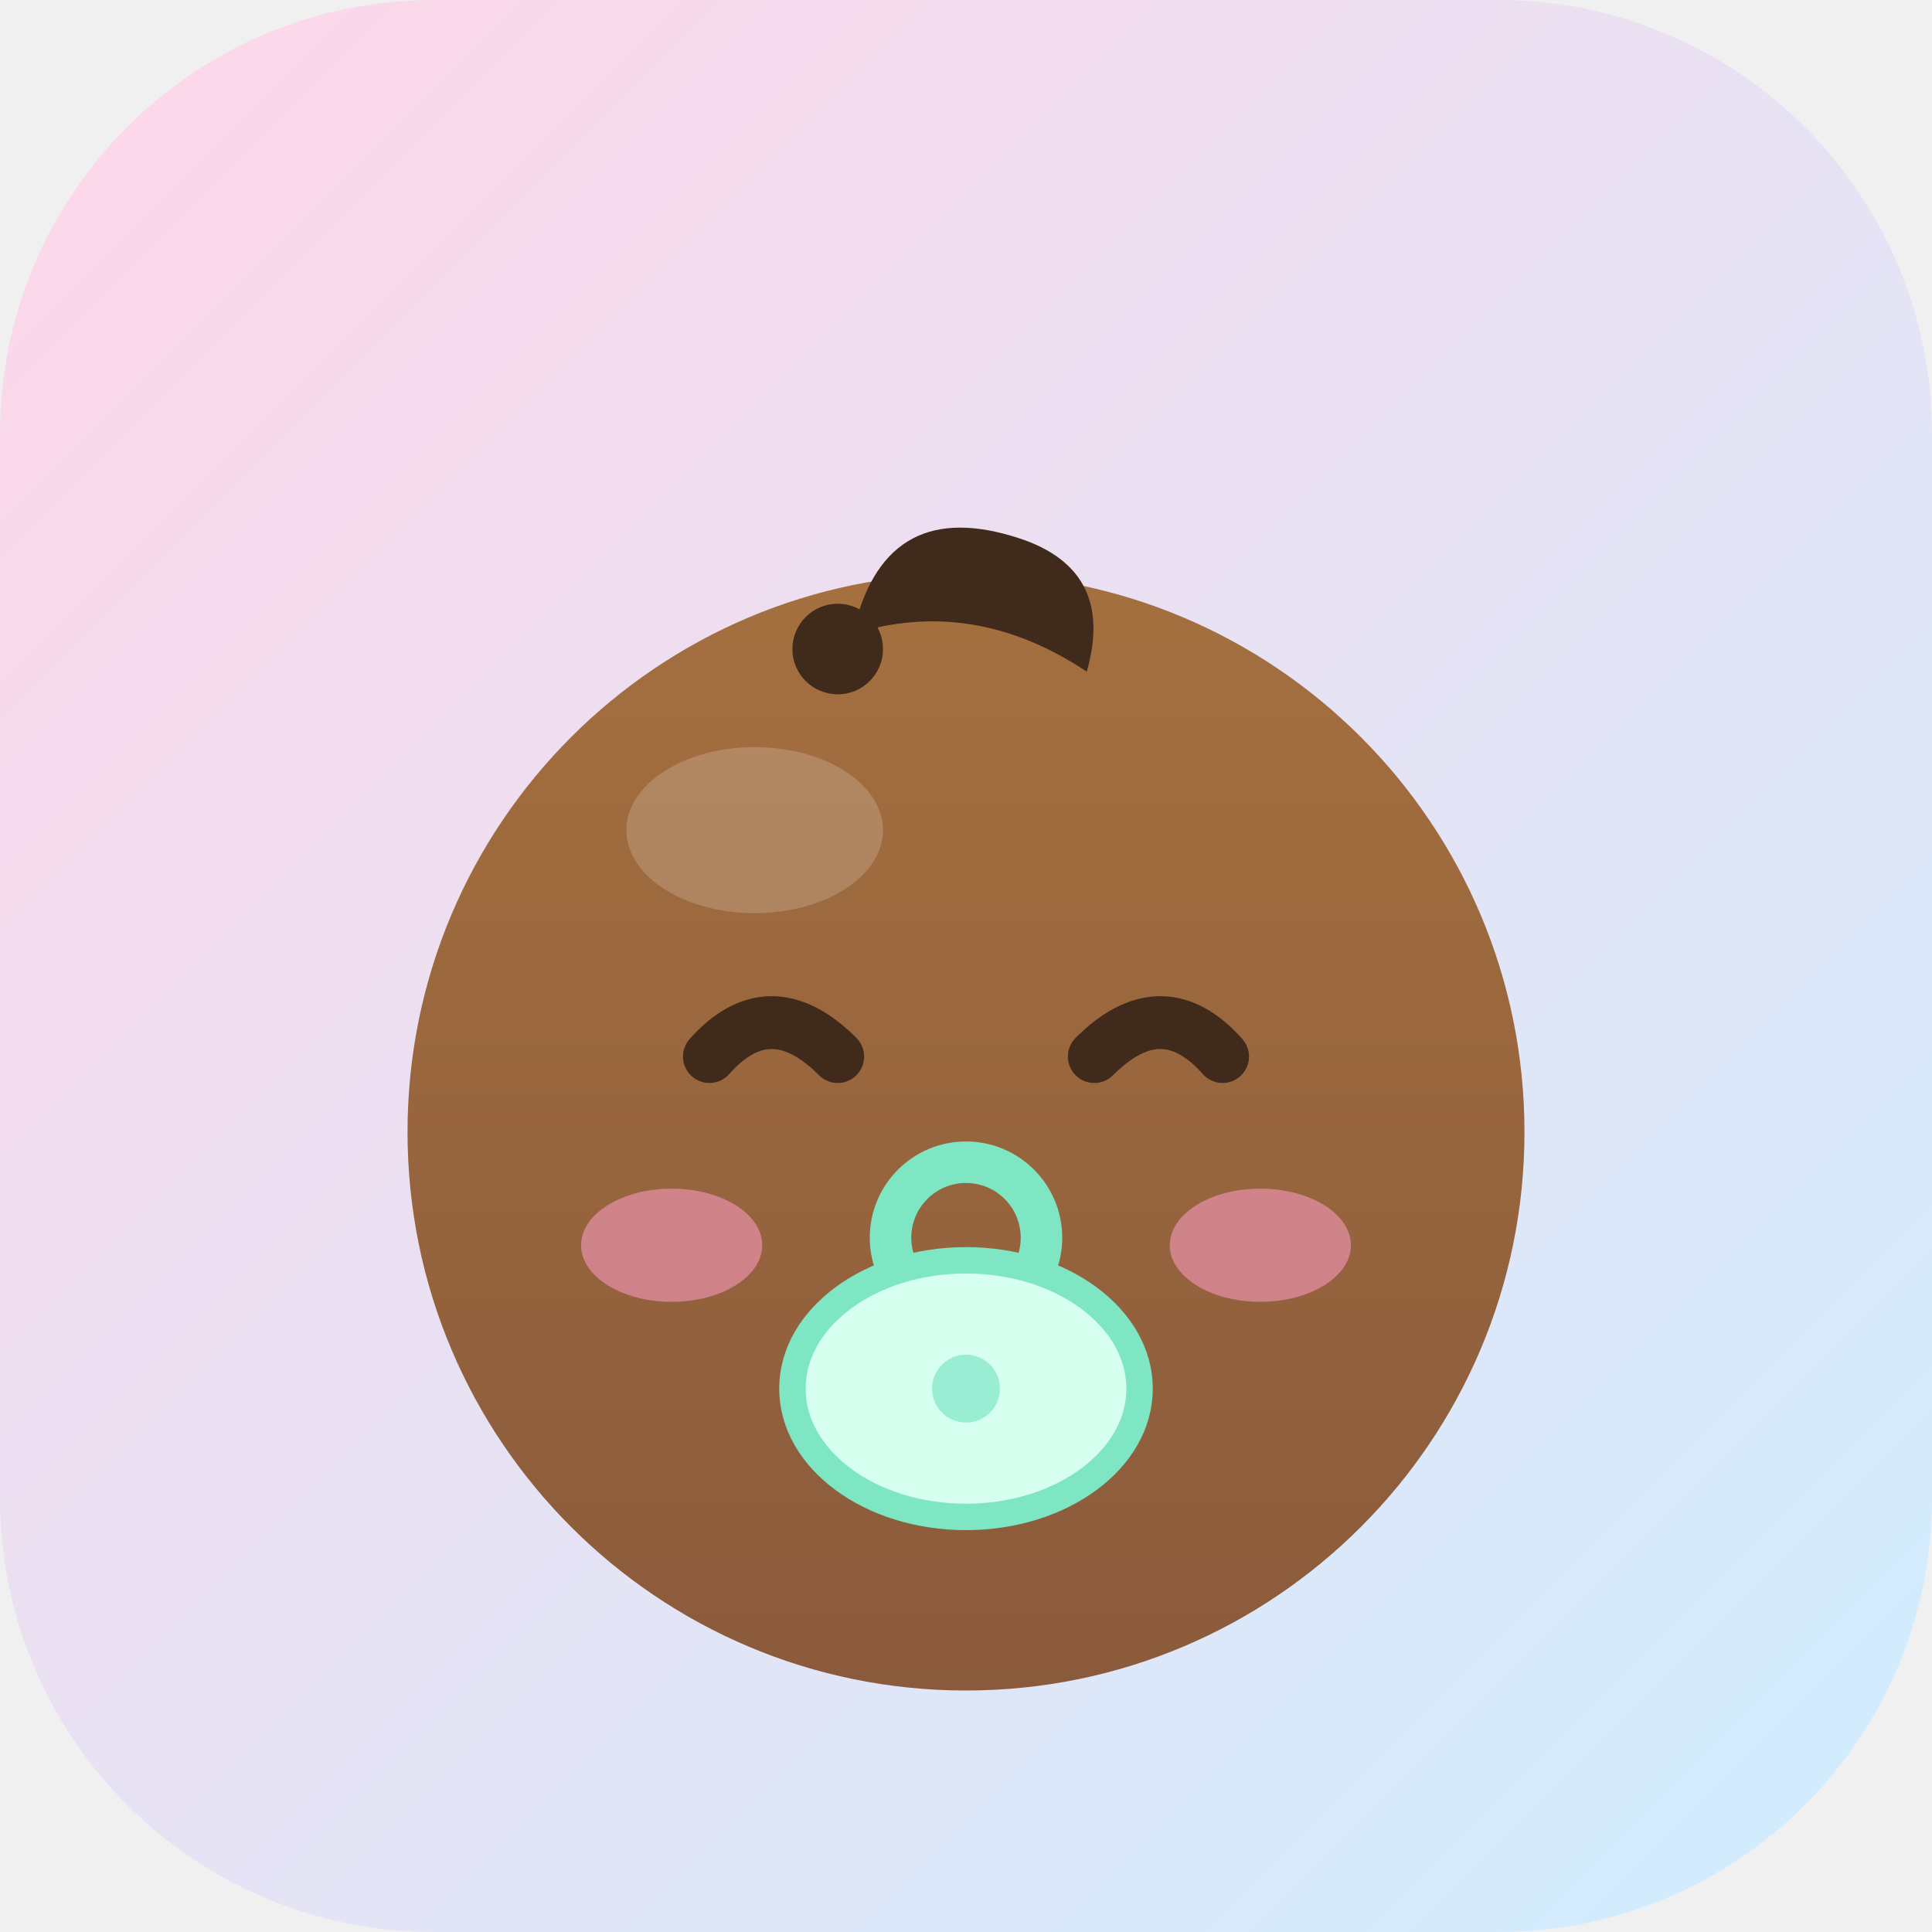
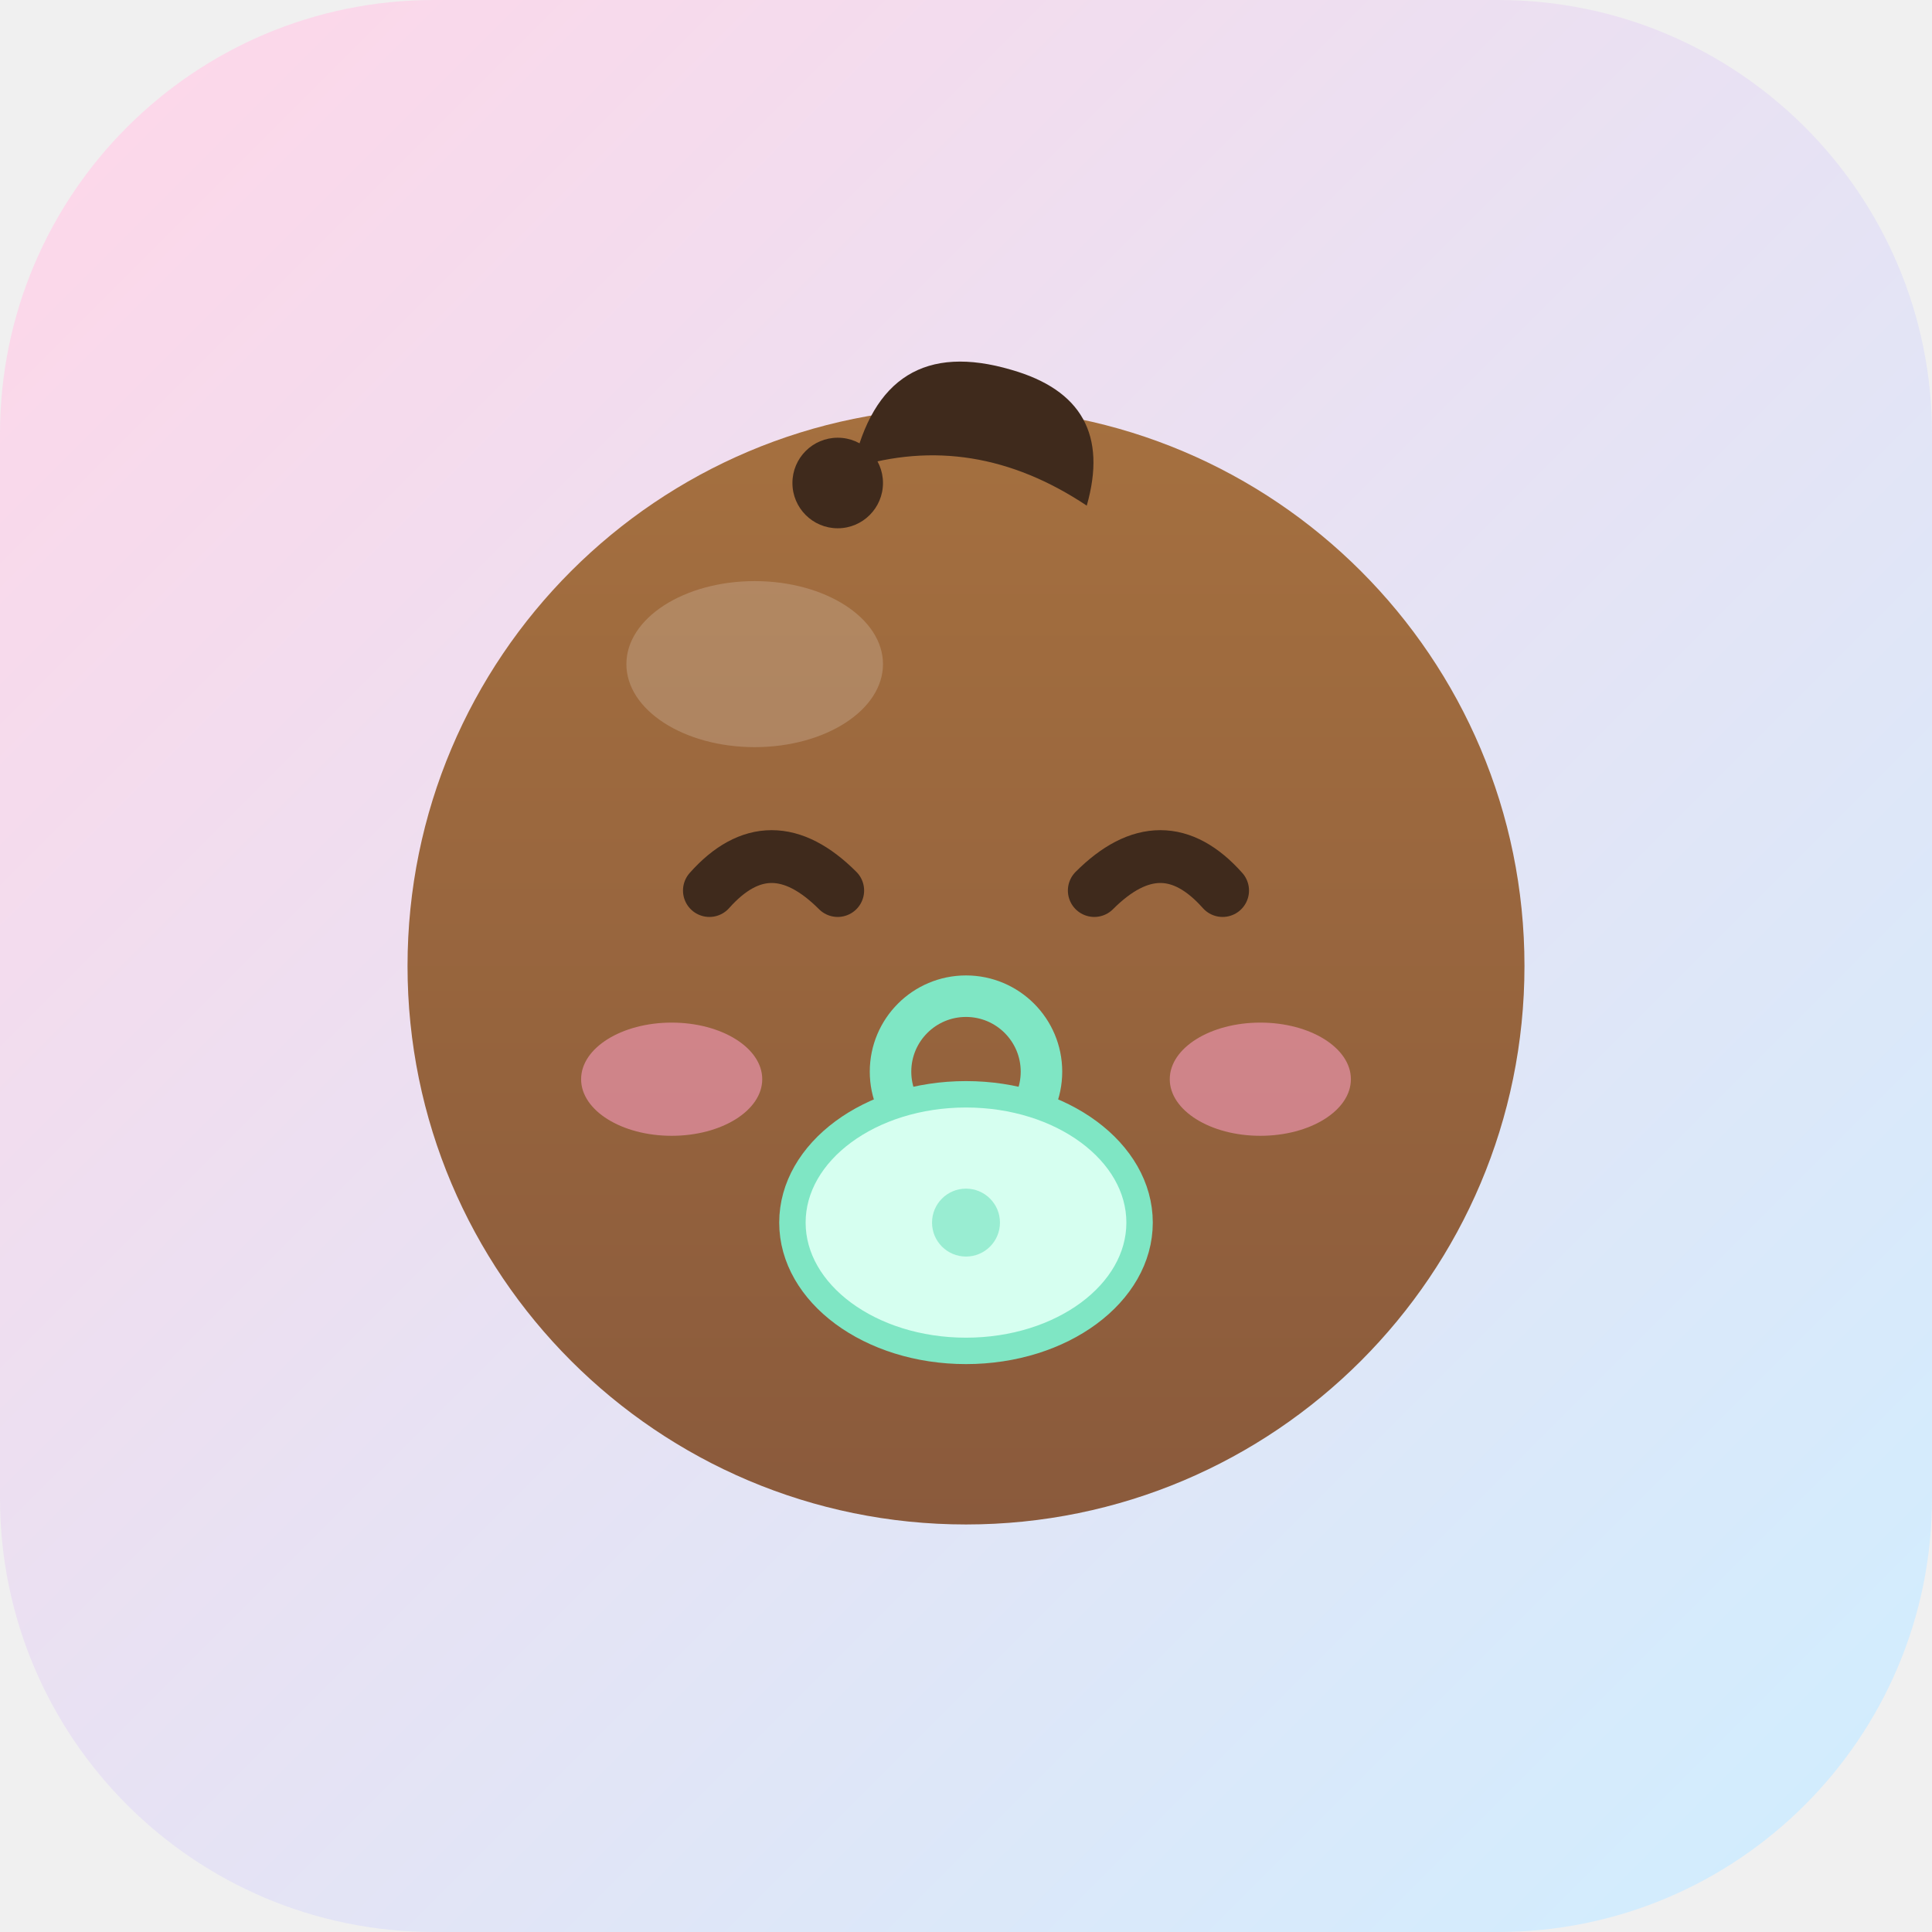
<svg xmlns="http://www.w3.org/2000/svg" viewBox="0 0 512 512" width="512" height="512">
  <defs>
    <linearGradient id="bgGrad" x1="0" y1="0" x2="512" y2="512" gradientUnits="userSpaceOnUse">
      <stop offset="0" stop-color="#ffd6e8" />
      <stop offset="1" stop-color="#cfeeff" />
    </linearGradient>
-     <linearGradient id="skinGrad" x1="256" y1="152" x2="256" y2="448" gradientUnits="userSpaceOnUse">
+     <linearGradient id="skinGrad" x1="256" y1="108" x2="256" y2="404" gradientUnits="userSpaceOnUse">
      <stop offset="0" stop-color="#a5703f" />
      <stop offset="1" stop-color="#8a5a3c" />
    </linearGradient>
  </defs>
  <rect x="0" y="0" width="512" height="512" rx="115" fill="url(#bgGrad)" />
-   <circle cx="256" cy="300" r="148" fill="url(#skinGrad)" />
-   <ellipse cx="200" cy="220" rx="34" ry="22" fill="#ffffff" opacity="0.18" />
-   <path d="M 226,168 Q 234,132 268,142 Q 296,150 288,178 Q 258,158 226,168 Z" fill="#3f2a1c" />
-   <circle cx="222" cy="172" r="12" fill="#3f2a1c" />
-   <ellipse cx="178" cy="330" rx="24" ry="15" fill="#ff9ec7" opacity="0.55" />
-   <ellipse cx="334" cy="330" rx="24" ry="15" fill="#ff9ec7" opacity="0.55" />
-   <path d="M 188,280 Q 204,262 222,280" fill="none" stroke="#3f2a1c" stroke-width="14" stroke-linecap="round" />
-   <path d="M 290,280 Q 308,262 324,280" fill="none" stroke="#3f2a1c" stroke-width="14" stroke-linecap="round" />
-   <circle cx="256" cy="328" r="20" fill="none" stroke="#7fe6c4" stroke-width="11" />
-   <ellipse cx="256" cy="368" rx="46" ry="34" fill="#d6fff0" stroke="#7fe6c4" stroke-width="7" />
-   <circle cx="256" cy="368" r="9" fill="#7fe6c4" opacity="0.7" />
+   <circle cx="256" cy="256" r="148" fill="url(#skinGrad)" />
+   <ellipse cx="200" cy="176" rx="34" ry="22" fill="#ffffff" opacity="0.18" />
+   <path d="M 226,124 Q 234,88 268,98 Q 296,106 288,134 Q 258,114 226,124 Z" fill="#3f2a1c" />
+   <circle cx="222" cy="128" r="12" fill="#3f2a1c" />
+   <ellipse cx="178" cy="286" rx="24" ry="15" fill="#ff9ec7" opacity="0.55" />
+   <ellipse cx="334" cy="286" rx="24" ry="15" fill="#ff9ec7" opacity="0.55" />
+   <path d="M 188,236 Q 204,218 222,236" fill="none" stroke="#3f2a1c" stroke-width="14" stroke-linecap="round" />
+   <path d="M 290,236 Q 308,218 324,236" fill="none" stroke="#3f2a1c" stroke-width="14" stroke-linecap="round" />
+   <circle cx="256" cy="284" r="20" fill="none" stroke="#7fe6c4" stroke-width="11" />
+   <ellipse cx="256" cy="324" rx="46" ry="34" fill="#d6fff0" stroke="#7fe6c4" stroke-width="7" />
+   <circle cx="256" cy="324" r="9" fill="#7fe6c4" opacity="0.7" />
</svg>
